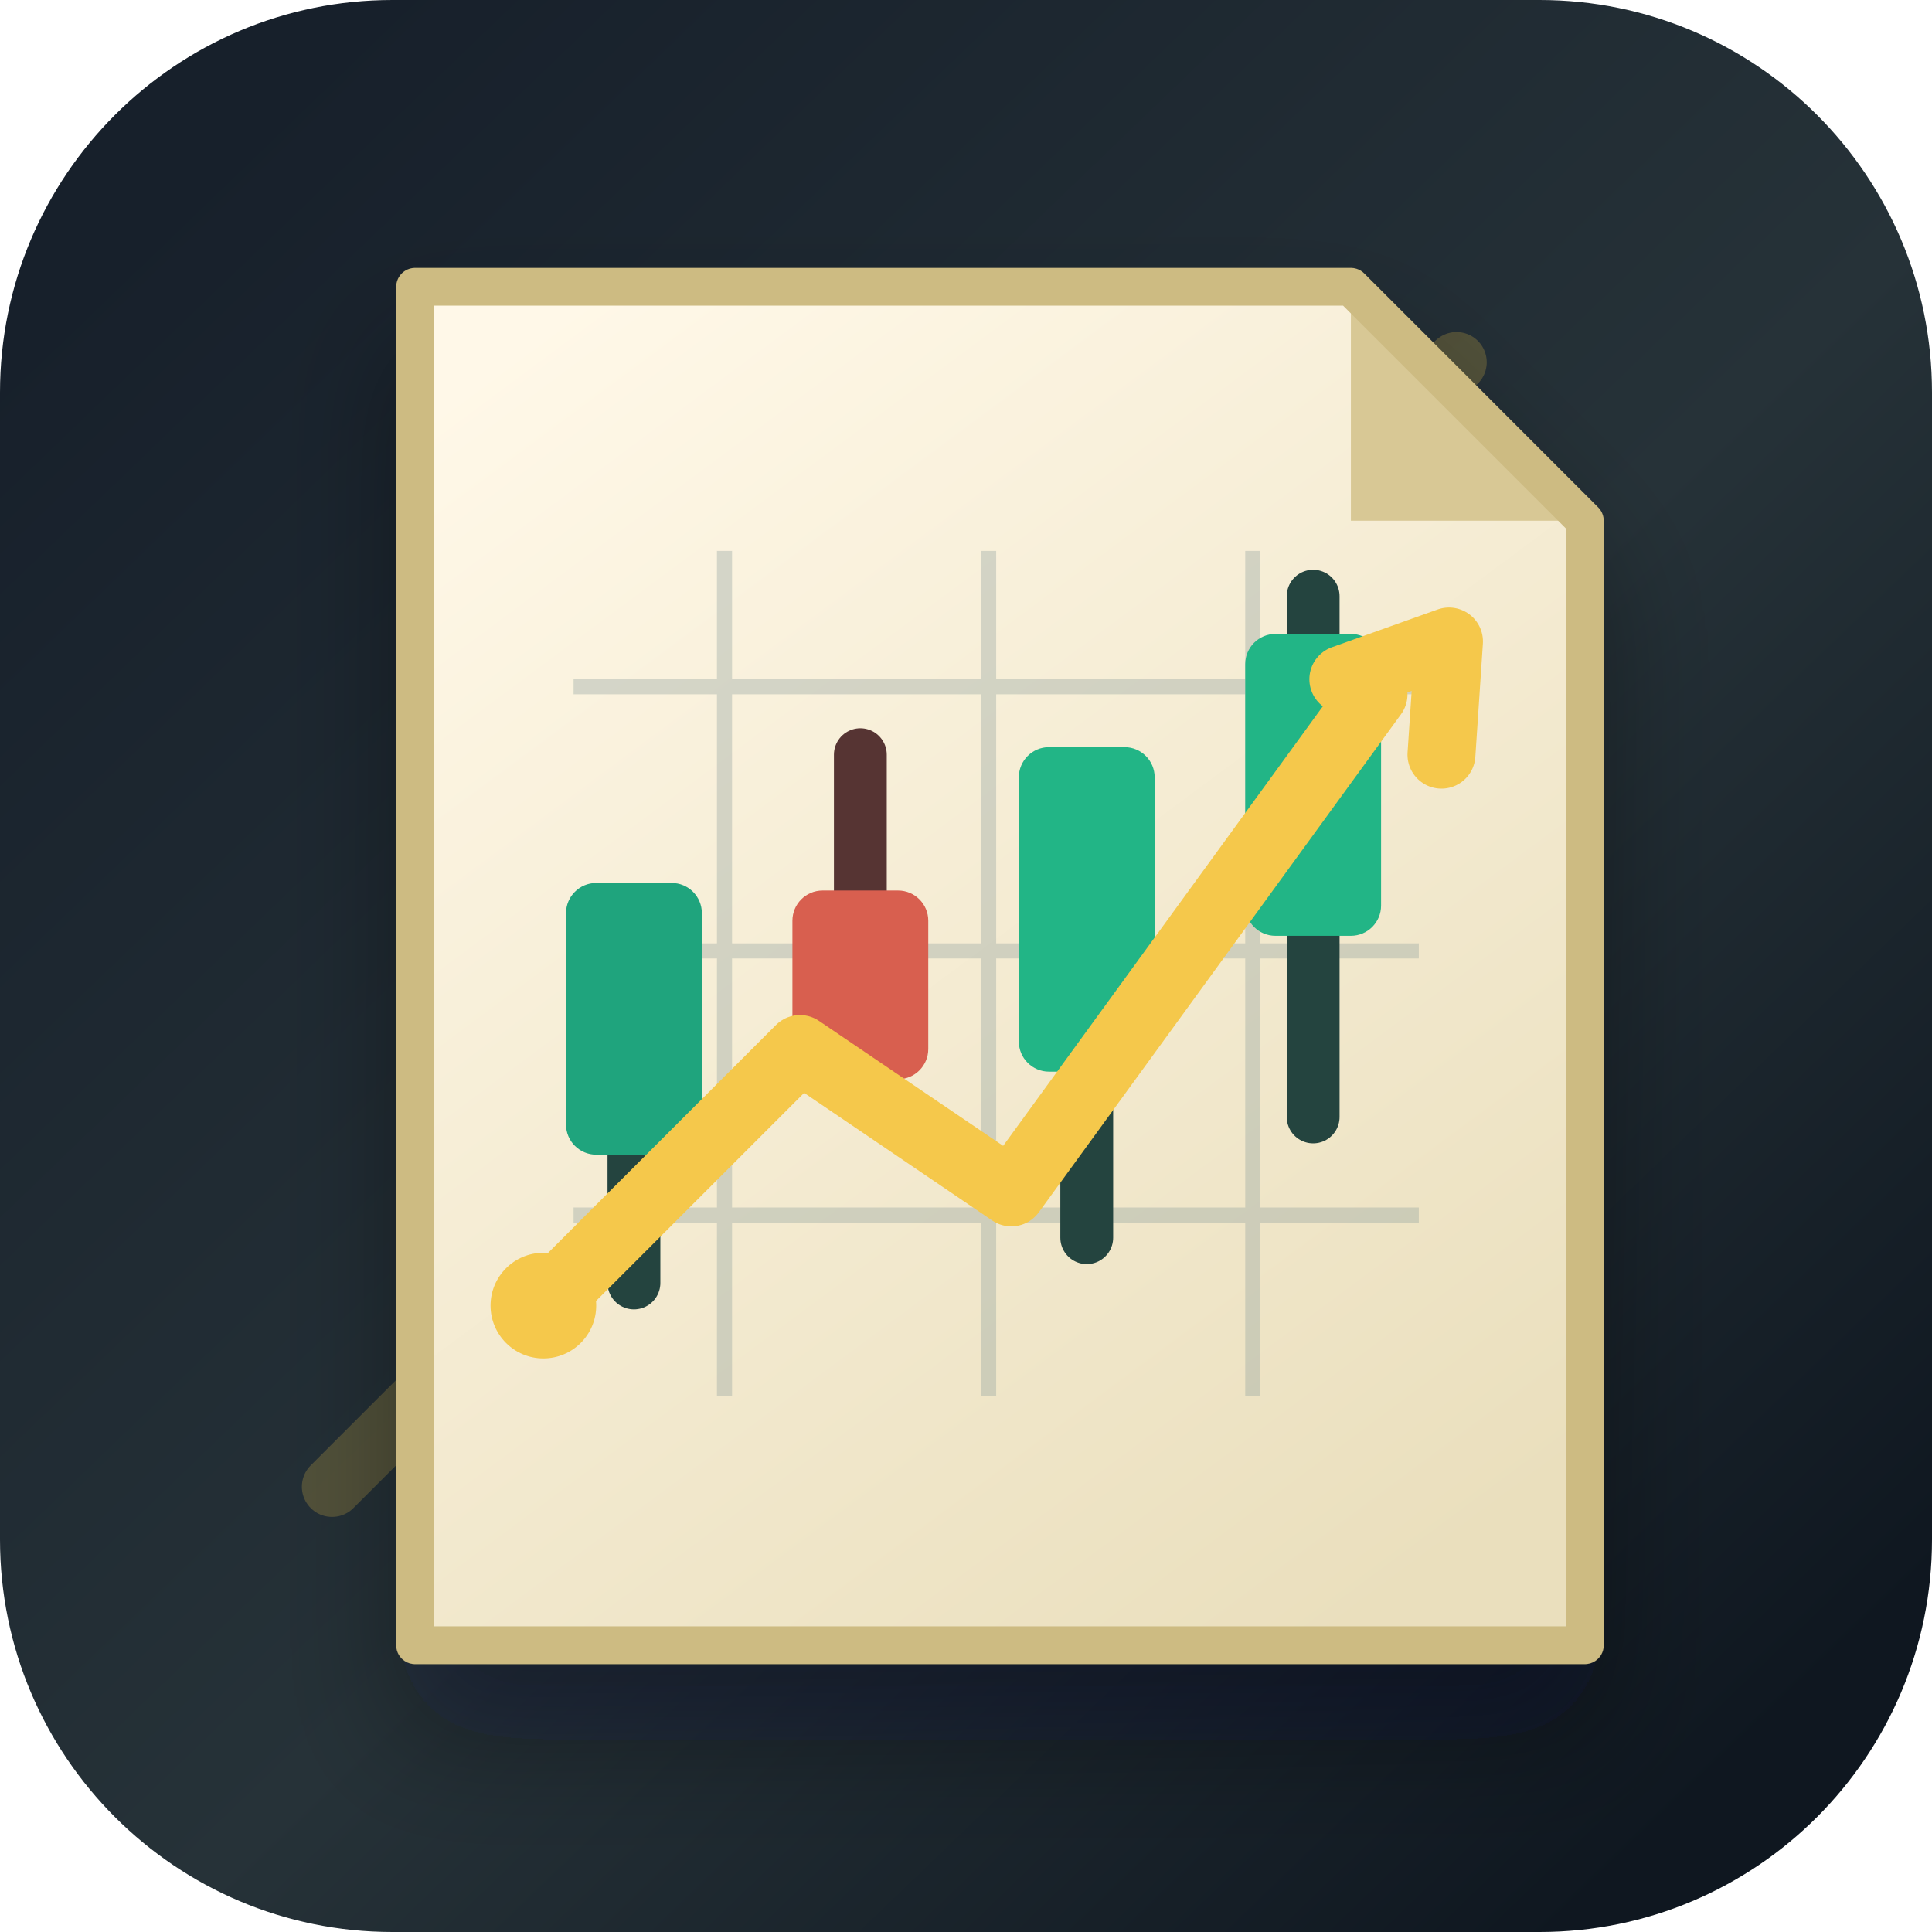
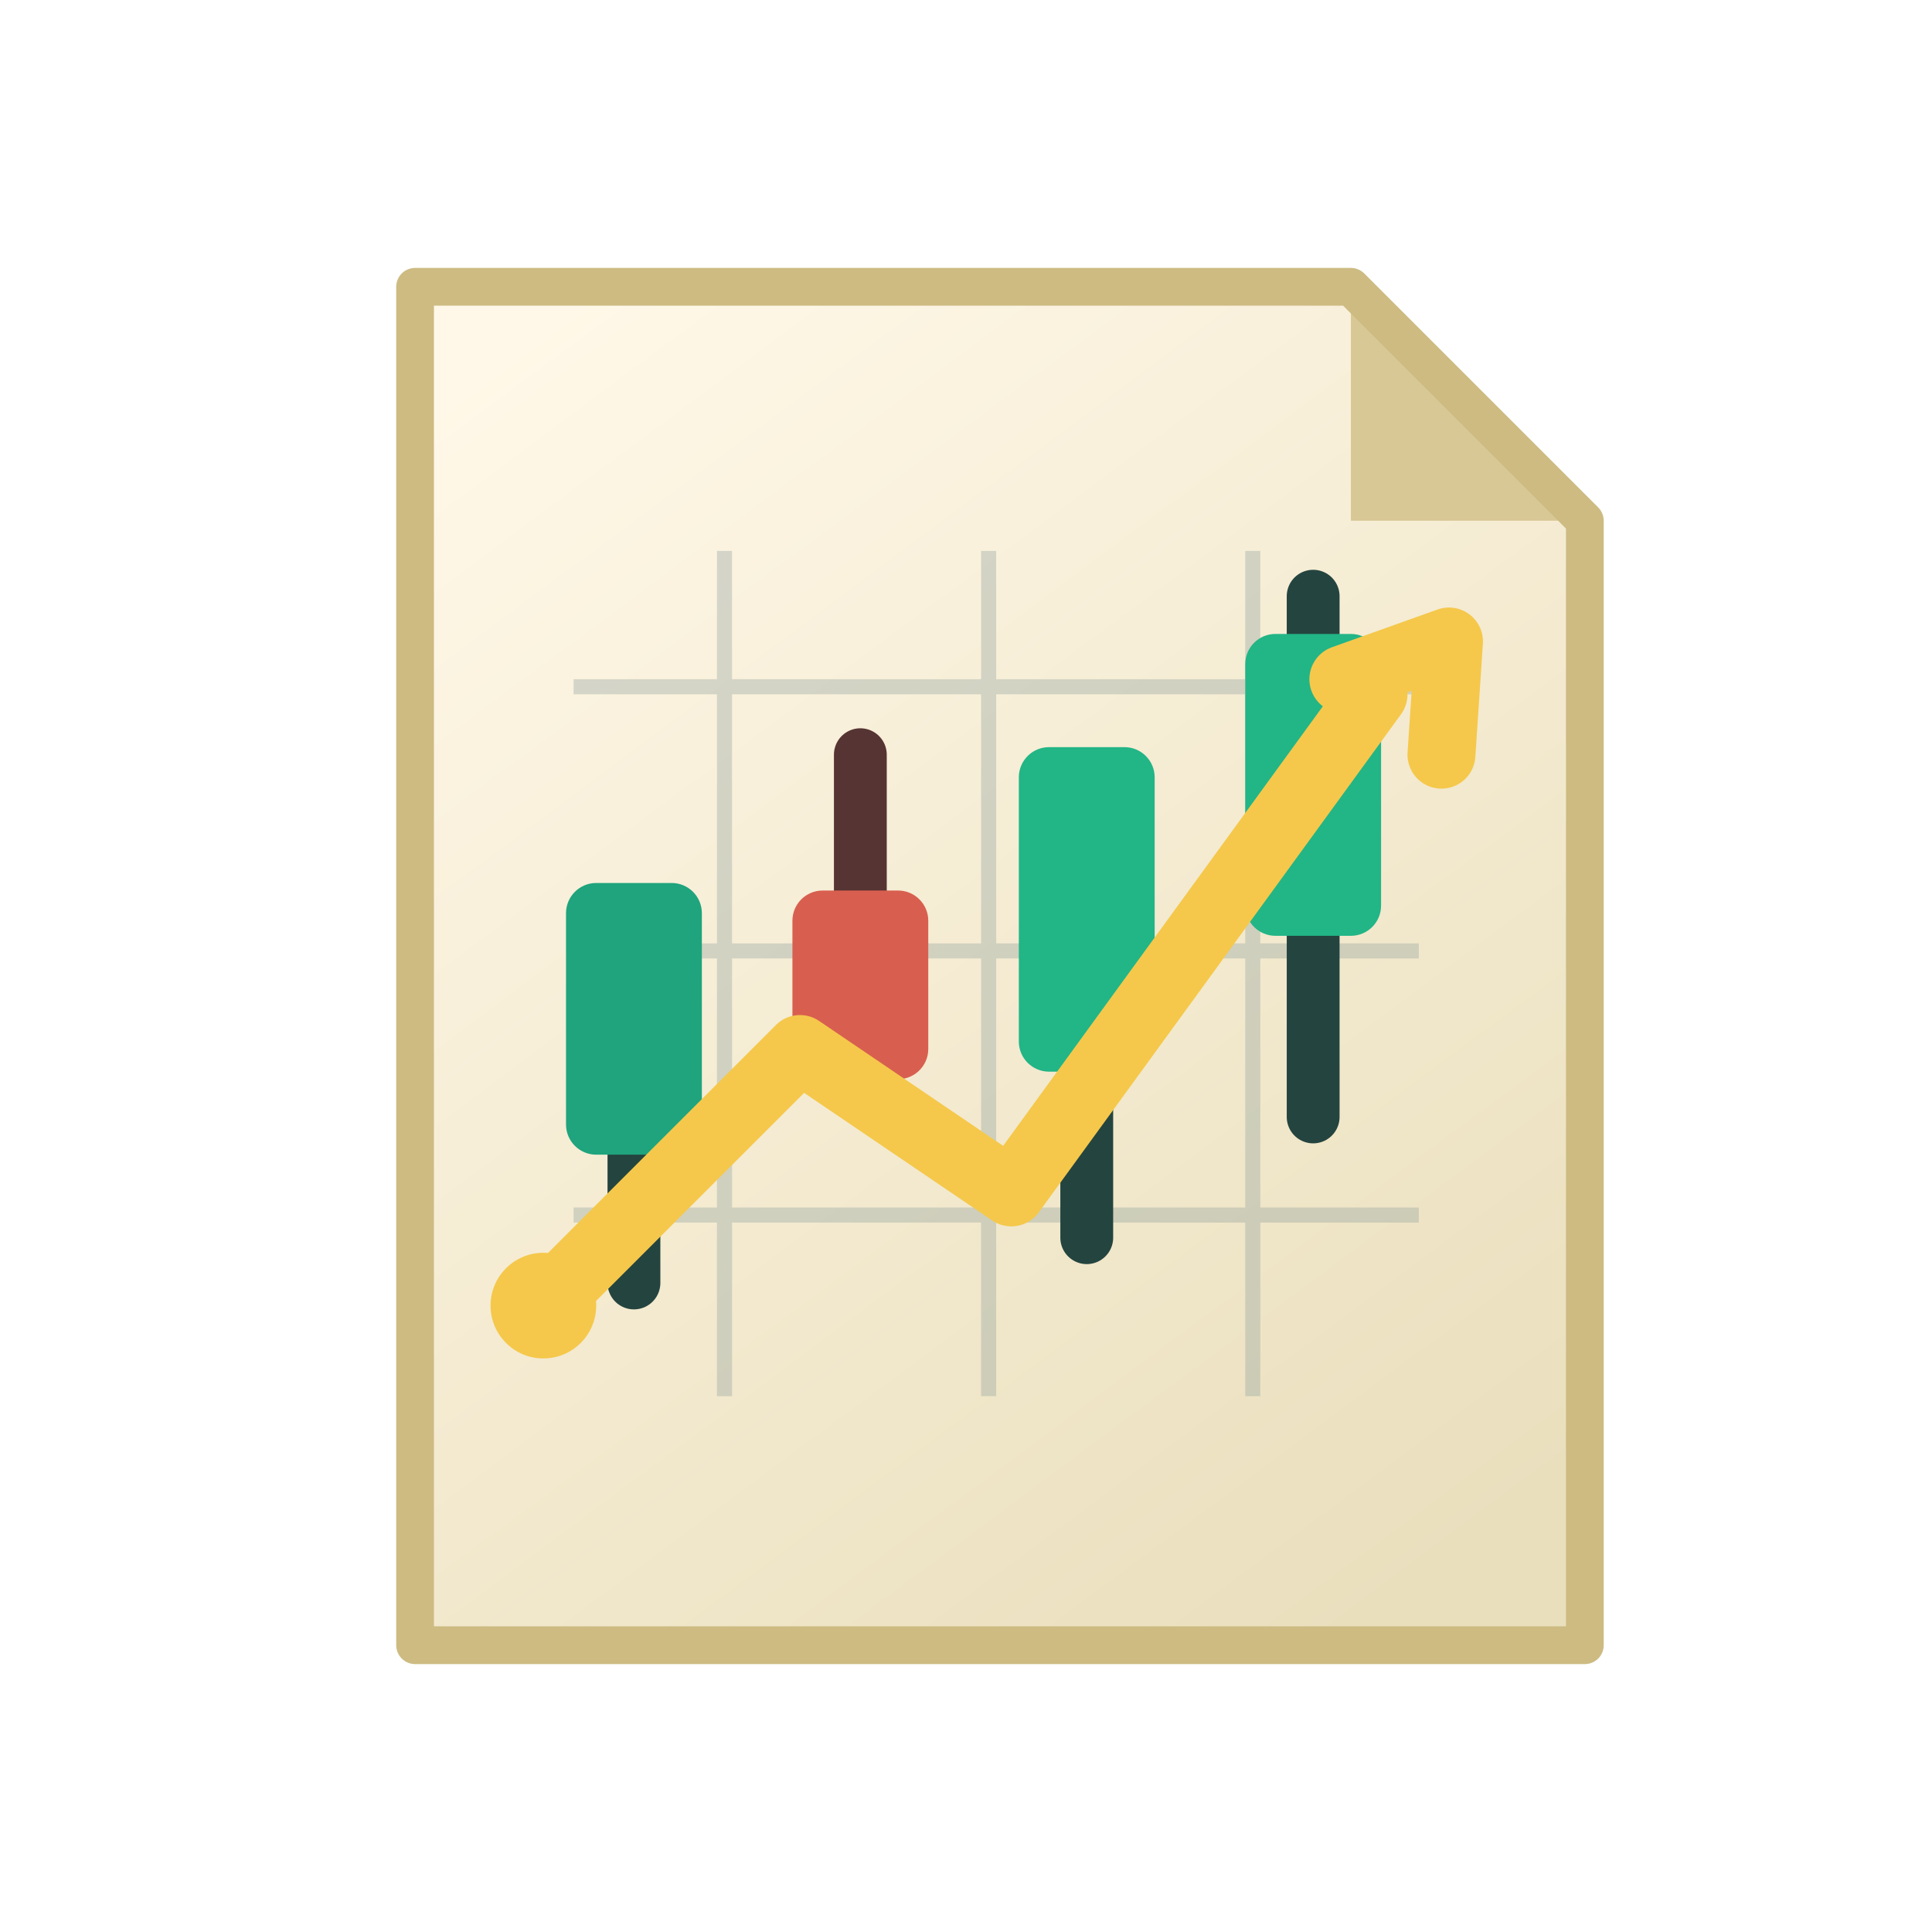
<svg xmlns="http://www.w3.org/2000/svg" viewBox="0 0 256 256" role="img" aria-label="Trading Journal app icon">
  <defs>
-     <linearGradient id="bg" x1="26" y1="22" x2="230" y2="234" gradientUnits="userSpaceOnUse">
-       <stop offset="0" stop-color="#17202b" />
-       <stop offset="0.56" stop-color="#263238" />
-       <stop offset="1" stop-color="#0f1720" />
-     </linearGradient>
    <linearGradient id="page" x1="70" y1="44" x2="191" y2="207" gradientUnits="userSpaceOnUse">
      <stop offset="0" stop-color="#fff8e8" />
      <stop offset="1" stop-color="#eadfbd" />
    </linearGradient>
-     <filter id="shadow" x="-20%" y="-20%" width="140%" height="140%">
-       <feDropShadow dx="0" dy="10" stdDeviation="8" flood-color="#020617" flood-opacity="0.35" />
-     </filter>
  </defs>
-   <rect width="256" height="256" rx="52" fill="url(#bg)" />
-   <path d="M44 197 193 48" stroke="#f5c84b" stroke-width="8" stroke-linecap="round" opacity="0.22" />
-   <g filter="url(#shadow)">
+   <g>
    <path d="M55 38h124l31 31v149H55z" fill="url(#page)" />
    <path d="M179 38v31h31z" fill="#d8c895" />
    <path d="M55 38h124l31 31v149H55z" fill="none" stroke="#cdbb82" stroke-width="5" stroke-linejoin="round" />
  </g>
  <g stroke="#8fa29d" stroke-width="2" opacity="0.36">
    <path d="M76 91h112" />
    <path d="M76 126h112" />
    <path d="M76 161h112" />
    <path d="M96 73v112" />
    <path d="M131 73v112" />
    <path d="M166 73v112" />
  </g>
  <g stroke-linecap="round">
    <path d="M84 138v32" stroke="#24443f" stroke-width="7" />
    <rect x="75" y="117" width="18" height="36" rx="4" fill="#1fa47d" />
    <path d="M114 100v44" stroke="#563433" stroke-width="7" />
    <rect x="105" y="118" width="18" height="25" rx="4" fill="#d85f4f" />
    <path d="M144 108v56" stroke="#24443f" stroke-width="7" />
    <rect x="135" y="99" width="18" height="43" rx="4" fill="#22b586" />
    <path d="M174 79v69" stroke="#24443f" stroke-width="7" />
    <rect x="165" y="84" width="18" height="40" rx="4" fill="#22b586" />
  </g>
  <path d="M72 173 106 139l28 19 48-66" fill="none" stroke="#f5c84b" stroke-width="9" stroke-linecap="round" stroke-linejoin="round" />
  <path d="m178 90 14-5-1 15" fill="none" stroke="#f5c84b" stroke-width="9" stroke-linecap="round" stroke-linejoin="round" />
  <circle cx="72" cy="173" r="7" fill="#f5c84b" />
</svg>
